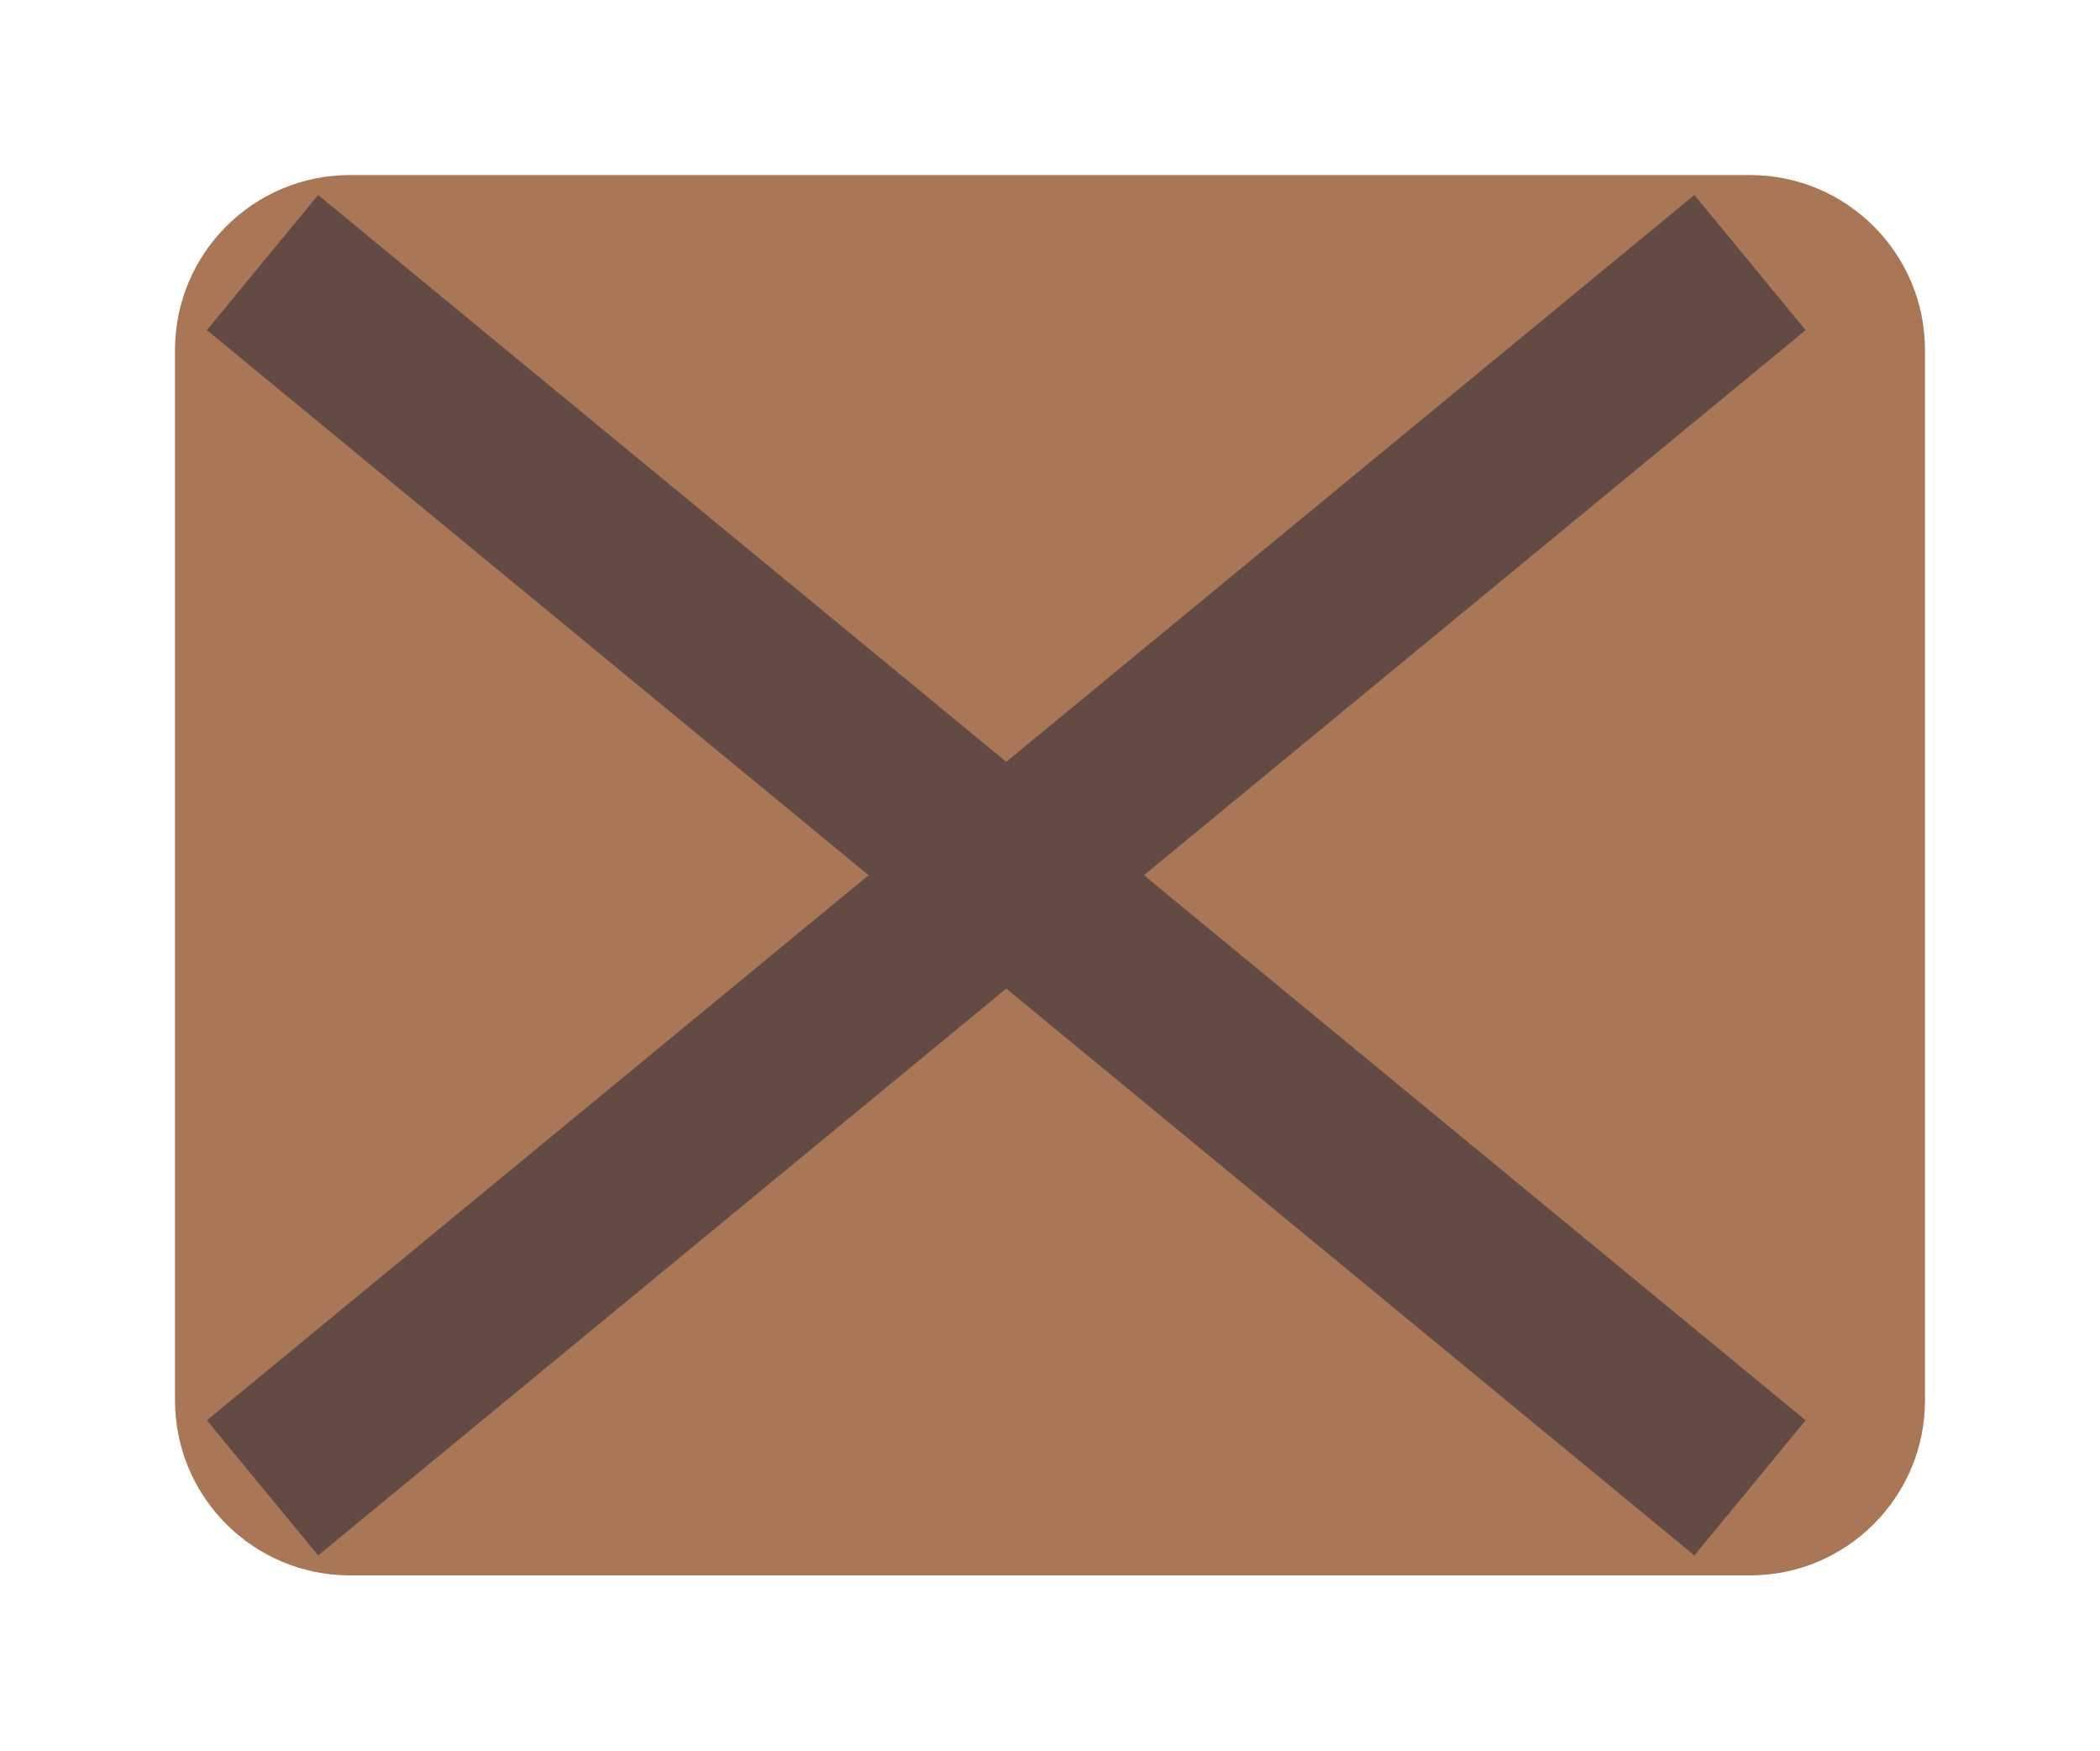
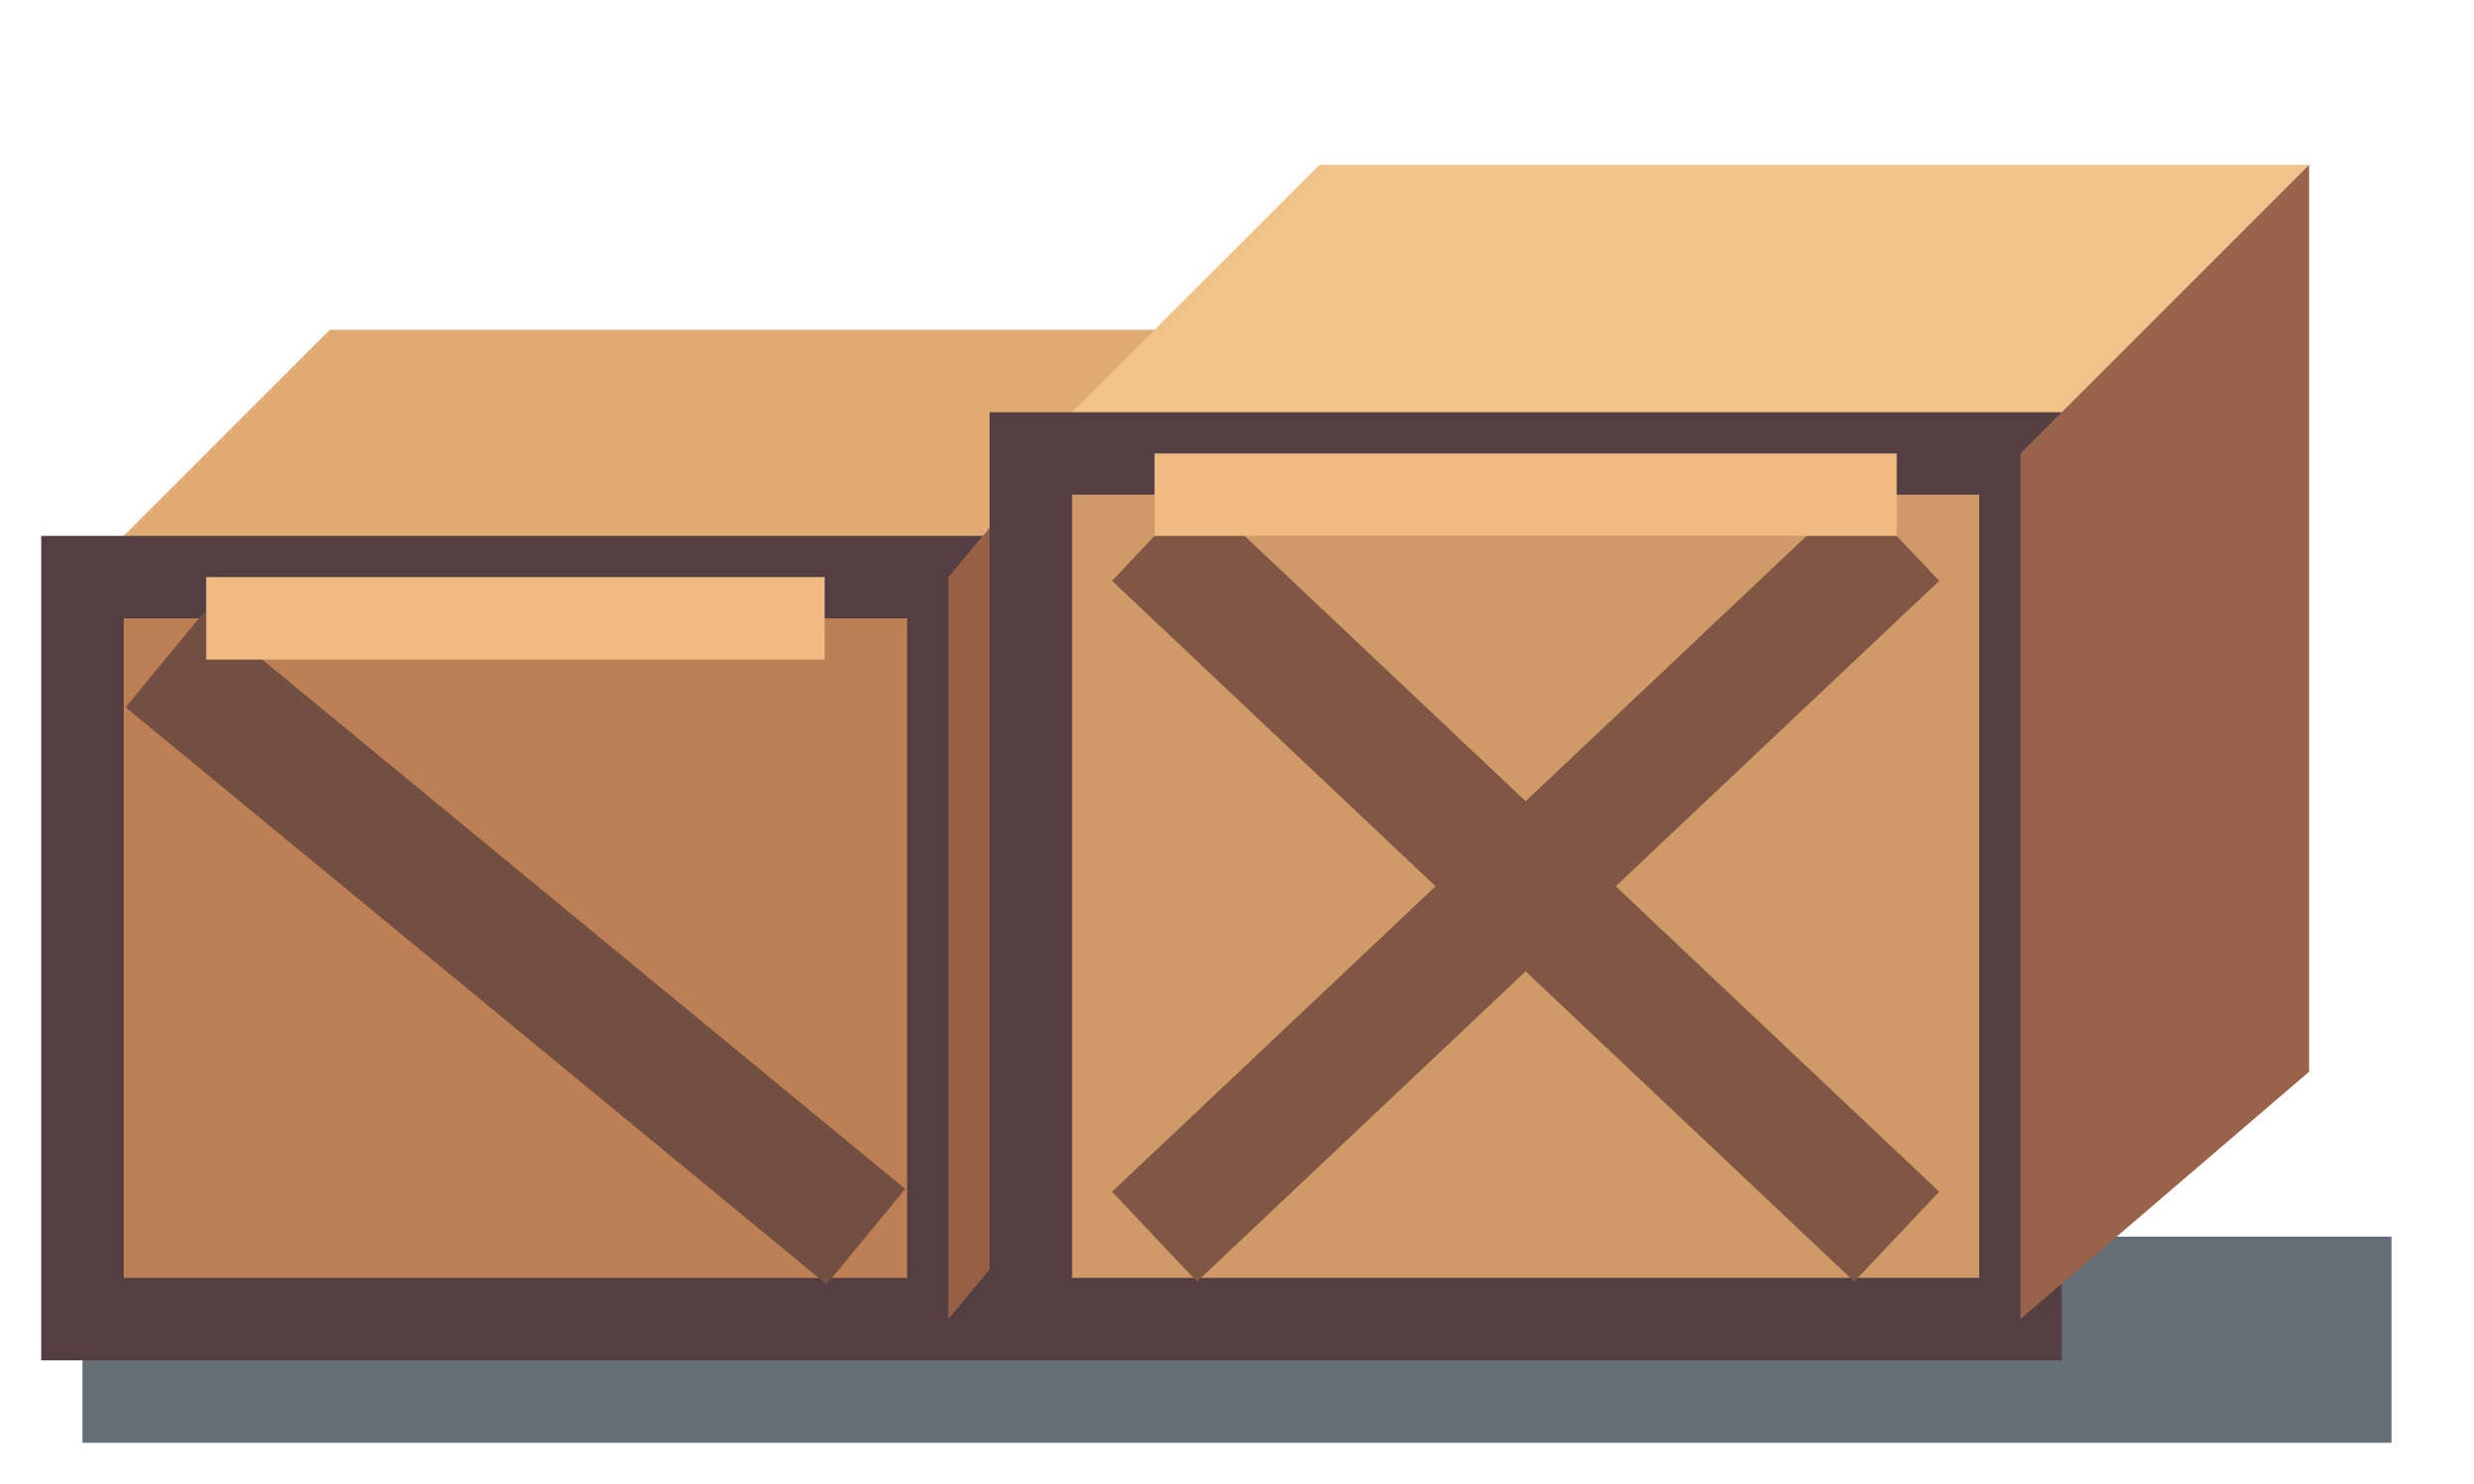
- <svg xmlns="http://www.w3.org/2000/svg" viewBox="0 0 24 20" width="24" height="20">
-   <g>
-     <rect x="2" y="2" width="20" height="16" rx="2" fill="#A97756" />
-     <path d="m3 3 17 14M20 3 3 17" stroke="#624B44" stroke-width="2" />
-   </g>
+ <svg xmlns="http://www.w3.org/2000/svg" viewBox="0 0 60 36" width="60" height="36">
+   <path d="M2 30h56v5H2z" fill="#24313c" opacity=".7" />
+   <path d="M2 14l6-6h20l-5 6z" fill="#dfaa74" />
+   <path d="M2 14h21v18H2z" fill="#bd8054" stroke="#533e42" stroke-width="2" />
+   <path d="M23 14l5-6v18l-5 6z" fill="#966046" />
+   <path d="M4 16l17 14" stroke="#734f42" stroke-width="3" />
+   <path d="M25 11l7-7h24l-7 7z" fill="#f1c28a" />
+   <path d="M25 11h24v21H25z" fill="#cf9968" stroke="#533e42" stroke-width="2" />
+   <path d="M49 11l7-7v22l-7 6z" fill="#99624a" />
+   <path d="M28 13l18 17m0-17L28 30" stroke="#805744" stroke-width="3" />
+   <path d="M28 12h18M5 15h15" stroke="#efbb83" stroke-width="2" />
</svg>
